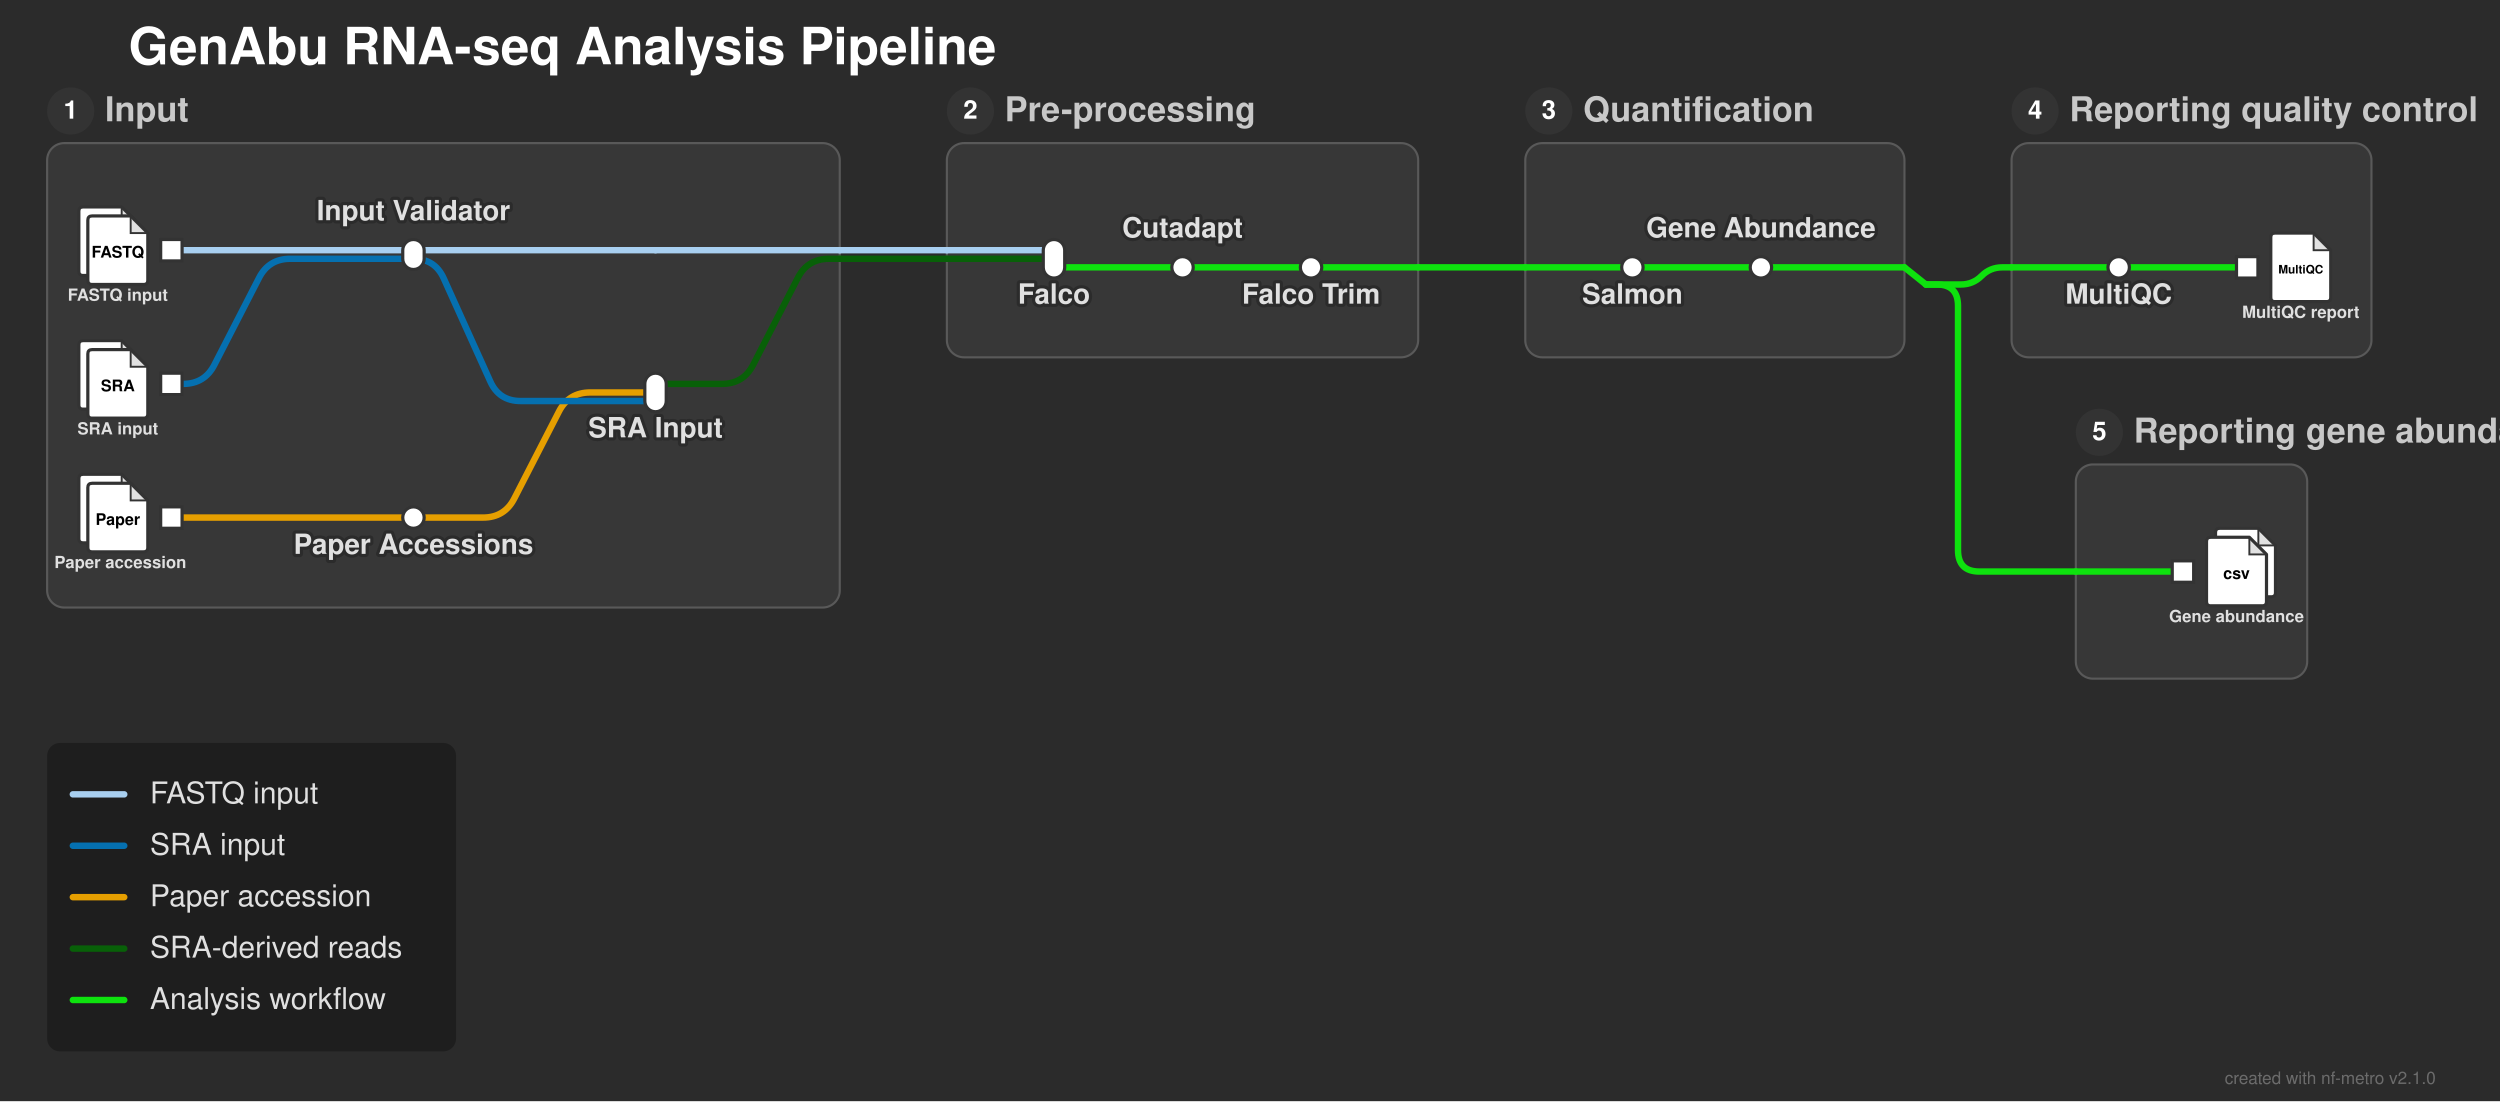
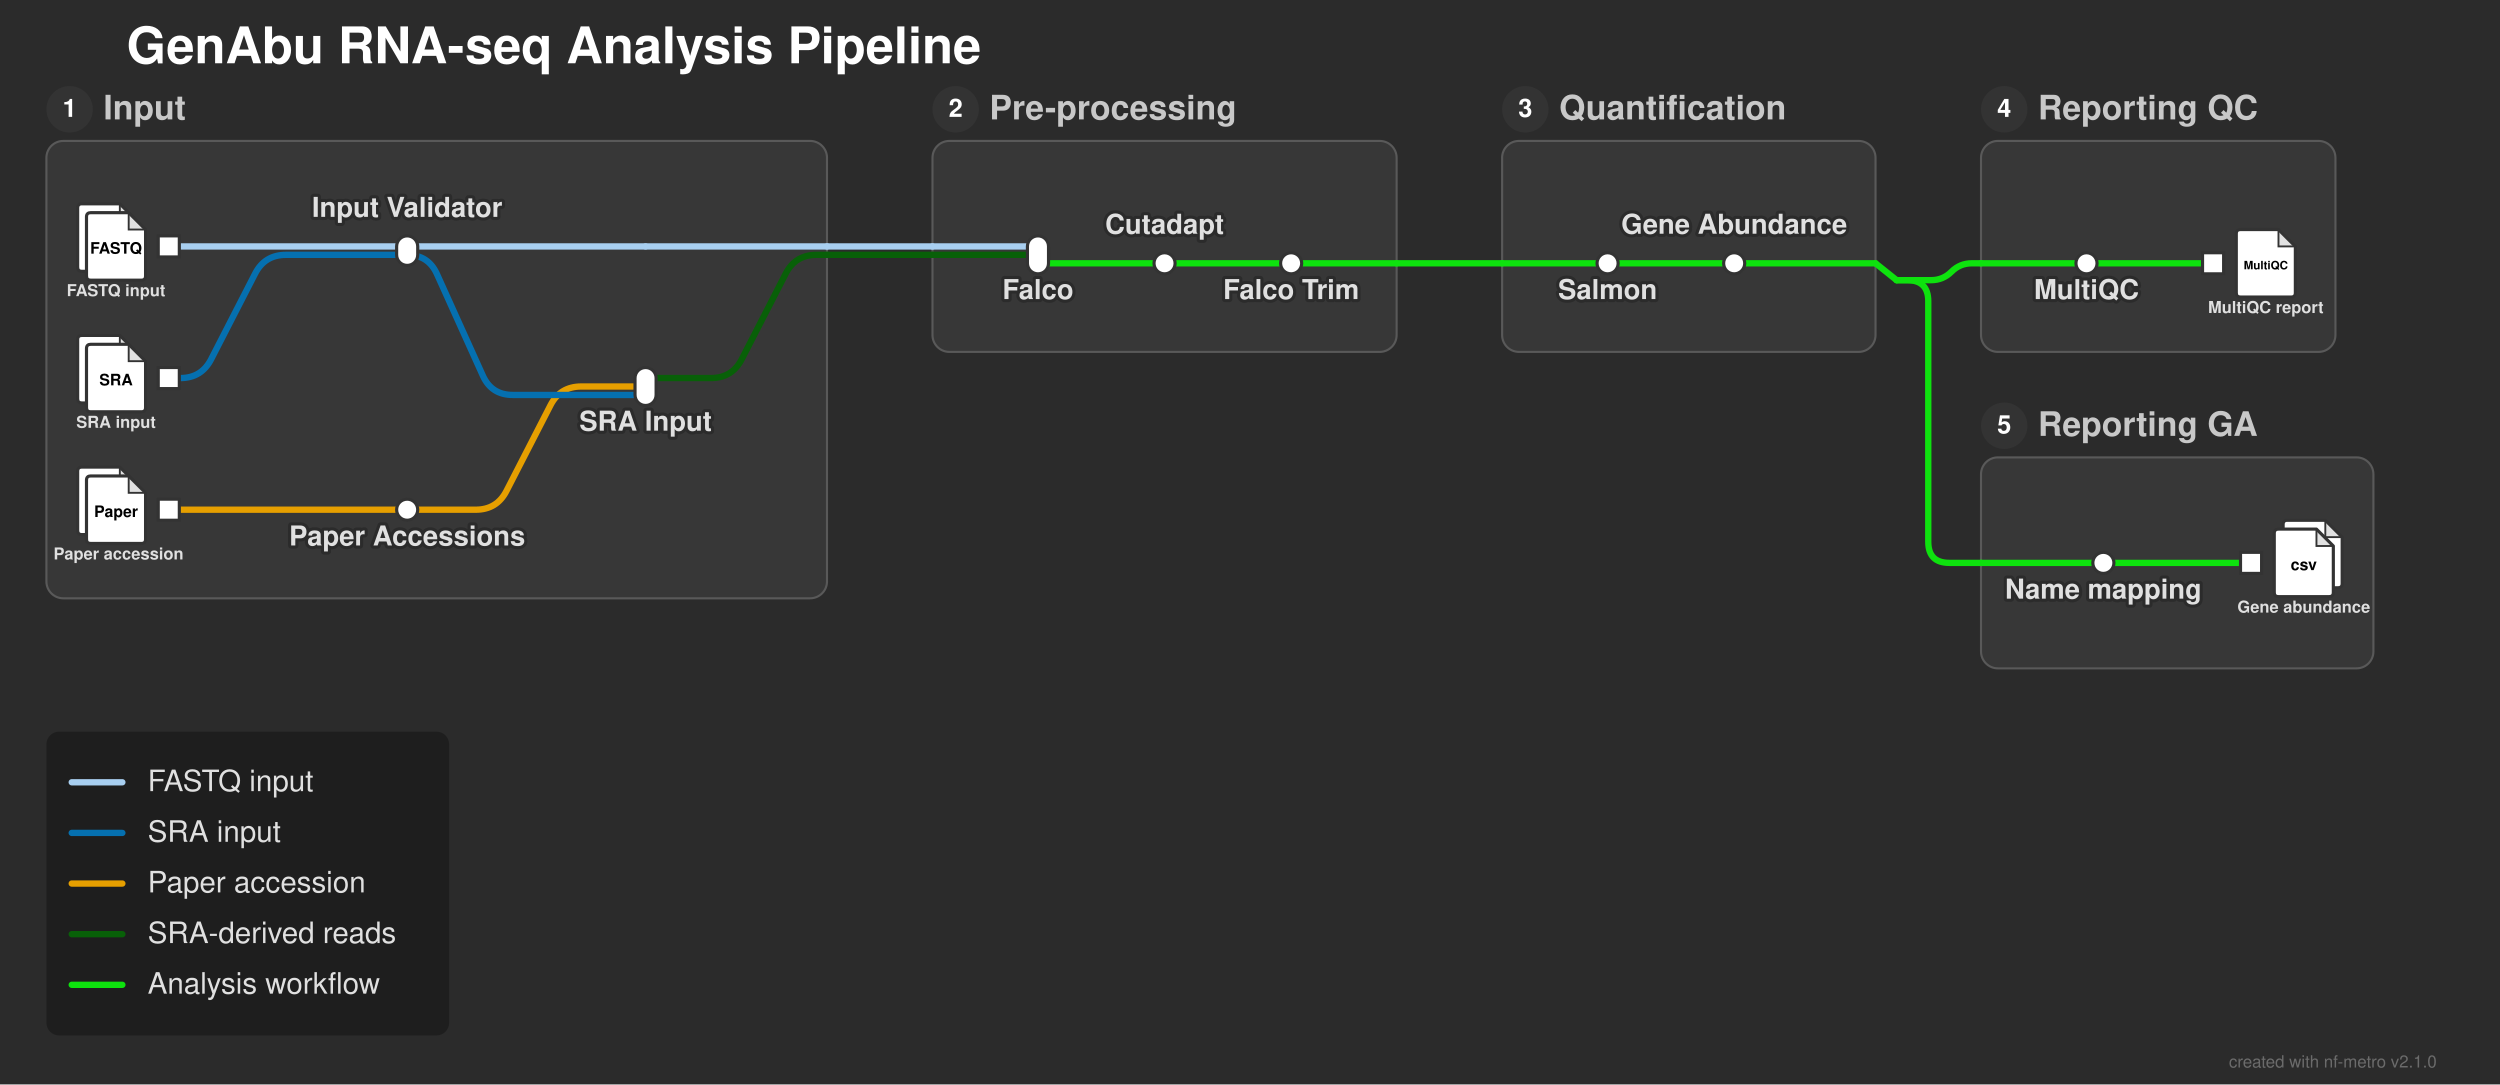
- <svg xmlns="http://www.w3.org/2000/svg" width="1167" height="514" viewBox="0 0 1167 514" style="color-scheme: light dark">
+ <svg xmlns="http://www.w3.org/2000/svg" width="1185" height="514" viewBox="0 0 1185 514" style="color-scheme: light dark">
  <defs>
</defs>
  <style>.nf-metro-bg { fill: var(--nfm-map-bg, light-dark(#f5f5f5, #2b2b2b)); }
.nf-metro-title { fill: var(--nfm-map-title-color, light-dark(#111111, #ffffff)); }
.nf-metro-station-label { fill: var(--nfm-map-label-color, light-dark(#333333, #e0e0e0)); }
.nf-metro-section-box { fill: var(--nfm-map-section-fill, light-dark(#ededed, #373737)); stroke: var(--nfm-map-section-stroke, light-dark(#e6e6e6, #595959)); }
.nf-metro-section-label { fill: var(--nfm-map-section-label-color, light-dark(#666666, #c8c8c8)); }
.nf-metro-group-label { fill: var(--nfm-map-section-label-color, light-dark(#666666, #c8c8c8)); }
.nf-metro-group-underline { stroke: var(--nfm-map-section-label-color, light-dark(#666666, #c8c8c8)); }
.nf-metro-legend-bg { fill: var(--nfm-map-legend-bg, light-dark(rgba(255, 255, 255, 0.8), rgba(0, 0, 0, 0.3))); }
.nf-metro-legend-text { fill: var(--nfm-map-legend-text-color, light-dark(#333333, #e0e0e0)); }
.nf-metro-marker-stroke { stroke: var(--nfm-map-marker-stroke, light-dark(#333333, #f0f0f0)); }
.nf-metro-label-halo { fill: var(--nfm-map-bg, light-dark(#f5f5f5, #2b2b2b)); stroke: var(--nfm-map-bg, light-dark(#f5f5f5, #2b2b2b)); }</style>
-   <rect x="0" y="0" width="1167" height="514" fill="#2b2b2b" class="nf-metro-bg" />
+   <rect x="0" y="0" width="1185" height="514" fill="#2b2b2b" class="nf-metro-bg" />
  <text x="60.0" y="30.0" font-size="24.0" fill="#ffffff" font-family="'Helvetica Neue', Helvetica, Arial, sans-serif" font-weight="bold" class="nf-metro-title">GenAbu RNA-seq Analysis Pipeline</text>
  <rect x="22.0" y="66.8" width="370.0" height="216.8" rx="8" ry="8" fill="#373737" stroke="#595959" stroke-width="1.0" class="nf-metro-section-box" data-section-id="input" data-section-lines="fastq,paper,sra,with_sra" />
  <circle cx="33.0" cy="51.8" r="11" fill="#333333" class="nf-metro-section-num-circle" data-section-id="input" />
  <text x="33.0" y="51.8" font-size="12" fill="#ffffff" font-family="'Helvetica Neue', Helvetica, Arial, sans-serif" font-weight="bold" text-anchor="middle" dy="0.3em" data-section-id="input">1</text>
  <text x="49.0" y="51.8" font-size="16.0" fill="#c8c8c8" font-family="'Helvetica Neue', Helvetica, Arial, sans-serif" font-weight="bold" dy="0.3em" class="nf-metro-section-label" data-section-id="input">Input</text>
  <rect x="442.0" y="66.8" width="220.0" height="100.0" rx="8" ry="8" fill="#373737" stroke="#595959" stroke-width="1.0" class="nf-metro-section-box" data-section-id="preprocessing" data-section-lines="fastq,main,with_sra" />
  <circle cx="453.0" cy="51.8" r="11" fill="#333333" class="nf-metro-section-num-circle" data-section-id="preprocessing" />
  <text x="453.0" y="51.8" font-size="12" fill="#ffffff" font-family="'Helvetica Neue', Helvetica, Arial, sans-serif" font-weight="bold" text-anchor="middle" dy="0.3em" data-section-id="preprocessing">2</text>
  <text x="469.0" y="51.8" font-size="16.0" fill="#c8c8c8" font-family="'Helvetica Neue', Helvetica, Arial, sans-serif" font-weight="bold" dy="0.3em" class="nf-metro-section-label" data-section-id="preprocessing">Pre-processing</text>
  <rect x="712.0" y="66.8" width="177.0" height="100.0" rx="8" ry="8" fill="#373737" stroke="#595959" stroke-width="1.0" class="nf-metro-section-box" data-section-id="quantification" data-section-lines="main" />
  <circle cx="723.0" cy="51.8" r="11" fill="#333333" class="nf-metro-section-num-circle" data-section-id="quantification" />
  <text x="723.0" y="51.8" font-size="12" fill="#ffffff" font-family="'Helvetica Neue', Helvetica, Arial, sans-serif" font-weight="bold" text-anchor="middle" dy="0.3em" data-section-id="quantification">3</text>
  <text x="739.0" y="51.8" font-size="16.0" fill="#c8c8c8" font-family="'Helvetica Neue', Helvetica, Arial, sans-serif" font-weight="bold" dy="0.3em" class="nf-metro-section-label" data-section-id="quantification">Quantification</text>
  <rect x="939.0" y="66.8" width="168.0" height="100.0" rx="8" ry="8" fill="#373737" stroke="#595959" stroke-width="1.0" class="nf-metro-section-box" data-section-id="reporting" data-section-lines="main" />
  <circle cx="950.0" cy="51.8" r="11" fill="#333333" class="nf-metro-section-num-circle" data-section-id="reporting" />
  <text x="950.0" y="51.8" font-size="12" fill="#ffffff" font-family="'Helvetica Neue', Helvetica, Arial, sans-serif" font-weight="bold" text-anchor="middle" dy="0.3em" data-section-id="reporting">4</text>
-   <text x="966.0" y="51.8" font-size="16.0" fill="#c8c8c8" font-family="'Helvetica Neue', Helvetica, Arial, sans-serif" font-weight="bold" dy="0.3em" class="nf-metro-section-label" data-section-id="reporting">Reporting quality control</text>
-   <rect x="969.0" y="216.8" width="108.0" height="100.0" rx="8" ry="8" fill="#373737" stroke="#595959" stroke-width="1.0" class="nf-metro-section-box" data-section-id="reporting_genabu" data-section-lines="main" />
-   <circle cx="980.0" cy="201.8" r="11" fill="#333333" class="nf-metro-section-num-circle" data-section-id="reporting_genabu" />
-   <text x="980.0" y="201.8" font-size="12" fill="#ffffff" font-family="'Helvetica Neue', Helvetica, Arial, sans-serif" font-weight="bold" text-anchor="middle" dy="0.3em" data-section-id="reporting_genabu">5</text>
-   <text x="996.0" y="201.8" font-size="16.0" fill="#c8c8c8" font-family="'Helvetica Neue', Helvetica, Arial, sans-serif" font-weight="bold" dy="0.3em" class="nf-metro-section-label" data-section-id="reporting_genabu">Reporting gene abundance</text>
+   <text x="966.0" y="51.8" font-size="16.0" fill="#c8c8c8" font-family="'Helvetica Neue', Helvetica, Arial, sans-serif" font-weight="bold" dy="0.3em" class="nf-metro-section-label" data-section-id="reporting">Reporting QC</text>
+   <rect x="939.0" y="216.8" width="186.0" height="100.0" rx="8" ry="8" fill="#373737" stroke="#595959" stroke-width="1.0" class="nf-metro-section-box" data-section-id="reporting_genabu" data-section-lines="main" />
+   <circle cx="950.0" cy="201.8" r="11" fill="#333333" class="nf-metro-section-num-circle" data-section-id="reporting_genabu" />
+   <text x="950.0" y="201.8" font-size="12" fill="#ffffff" font-family="'Helvetica Neue', Helvetica, Arial, sans-serif" font-weight="bold" text-anchor="middle" dy="0.3em" data-section-id="reporting_genabu">5</text>
+   <text x="966.0" y="201.8" font-size="16.0" fill="#c8c8c8" font-family="'Helvetica Neue', Helvetica, Arial, sans-serif" font-weight="bold" dy="0.3em" class="nf-metro-section-label" data-section-id="reporting_genabu">Reporting GA</text>
  <path d="M492.0,124.8 L552.0,124.8" stroke="#0ee20e" stroke-width="3.0" stroke-linecap="round" class="metro-line-main" data-line-id="main" />
  <path d="M552.0,124.8 L612.0,124.8" stroke="#0ee20e" stroke-width="3.0" stroke-linecap="round" class="metro-line-main" data-line-id="main" />
  <path d="M762.0,124.8 L822.0,124.8" stroke="#0ee20e" stroke-width="3.0" stroke-linecap="round" class="metro-line-main" data-line-id="main" />
  <path d="M989.0,124.8 L1049.0,124.8" stroke="#0ee20e" stroke-width="3.0" stroke-linecap="round" class="metro-line-main" data-line-id="main" />
+   <path d="M997.0,266.8 L1067.0,266.8" stroke="#0ee20e" stroke-width="3.0" stroke-linecap="round" class="metro-line-main" data-line-id="main" />
  <path d="M612.0,124.8 L662.0,124.8" stroke="#0ee20e" stroke-width="3.0" stroke-linecap="round" class="metro-line-main" data-line-id="main" />
  <path d="M712.0,124.8 L762.0,124.8" stroke="#0ee20e" stroke-width="3.0" stroke-linecap="round" class="metro-line-main" data-line-id="main" />
  <path d="M822.0,124.8 L889.0,124.8" stroke="#0ee20e" stroke-width="3.0" stroke-linecap="round" class="metro-line-main" data-line-id="main" />
  <path d="M939.0,124.8 L989.0,124.8" stroke="#0ee20e" stroke-width="3.0" stroke-linecap="round" class="metro-line-main" data-line-id="main" />
-   <path d="M969.0,266.8 L1019.0,266.8" stroke="#0ee20e" stroke-width="3.0" stroke-linecap="round" class="metro-line-main" data-line-id="main" />
+   <path d="M939.0,266.8 L997.0,266.8" stroke="#0ee20e" stroke-width="3.0" stroke-linecap="round" class="metro-line-main" data-line-id="main" />
  <path d="M662.0,124.8 L712.0,124.8" stroke="#0ee20e" stroke-width="3.0" stroke-linecap="round" class="metro-line-main" data-line-id="main" />
  <path d="M889.0,124.8 L899.0,132.8" stroke="#0ee20e" stroke-width="3.0" stroke-linecap="round" class="metro-line-main" data-line-id="main" />
  <path d="M899.0,132.8 L915.343,132.8 Q921.0,132.8,925.0,128.8 L925.0,128.8 Q929.0,124.8,934.657,124.8 L939.0,124.8" stroke="#0ee20e" stroke-width="3.0" fill="none" stroke-linecap="round" stroke-linejoin="round" class="metro-line-main" data-line-id="main" />
-   <path d="M899.0,132.8 L904.0,132.8 Q914.0,132.8,914.0,142.8 L914.0,256.8 Q914.0,266.8,924.0,266.8 L969.0,266.8" stroke="#0ee20e" stroke-width="3.0" fill="none" stroke-linecap="round" stroke-linejoin="round" class="metro-line-main" data-line-id="main" />
+   <path d="M899.0,132.8 L904.0,132.8 Q914.0,132.8,914.0,142.8 L914.0,256.8 Q914.0,266.8,924.0,266.8 L939.0,266.8" stroke="#0ee20e" stroke-width="3.0" fill="none" stroke-linecap="round" stroke-linejoin="round" class="metro-line-main" data-line-id="main" />
  <path d="M306.0,179.2 L337.0,179.2 Q347.0,179.2,351.569,170.305 L372.431,129.695 Q377.0,120.8,387.0,120.8 L392.0,120.8" stroke="#086008" stroke-width="3.0" fill="none" stroke-linecap="round" stroke-linejoin="round" class="metro-line-with_sra" data-line-id="with_sra" />
  <path d="M442.0,120.8 L492.0,120.8" stroke="#086008" stroke-width="3.0" stroke-linecap="round" class="metro-line-with_sra" data-line-id="with_sra" />
  <path d="M392.0,120.8 L442.0,120.8" stroke="#086008" stroke-width="3.0" stroke-linecap="round" class="metro-line-with_sra" data-line-id="with_sra" />
  <path d="M80.0,241.6 L193.0,241.6" stroke="#e69f00" stroke-width="3.0" stroke-linecap="round" class="metro-line-paper" data-line-id="paper" />
  <path d="M193.0,241.6 L225.5,241.6 Q235.5,241.6,240.069,232.705 L260.931,192.095 Q265.5,183.2,275.5,183.2 L306.0,183.2" stroke="#e69f00" stroke-width="3.0" fill="none" stroke-linecap="round" stroke-linejoin="round" class="metro-line-paper" data-line-id="paper" />
  <path d="M80.0,179.2 L85.5,179.2 Q95.5,179.2,100.069,170.305 L120.931,129.695 Q125.5,120.8,135.5,120.8 L193.0,120.8" stroke="#0570b0" stroke-width="3.0" fill="none" stroke-linecap="round" stroke-linejoin="round" class="metro-line-sra" data-line-id="sra" />
  <path d="M193.0,120.8 L193.0,120.8 Q203.0,120.8,207.117,129.913 L228.883,178.087 Q233.0,187.2,243.0,187.2 L306.0,187.2" stroke="#0570b0" stroke-width="3.0" fill="none" stroke-linecap="round" stroke-linejoin="round" class="metro-line-sra" data-line-id="sra" />
  <path d="M80.0,116.8 L193.0,116.8" stroke="#a8cff0" stroke-width="3.0" stroke-linecap="round" class="metro-line-fastq" data-line-id="fastq" />
  <path d="M442.0,116.8 L492.0,116.8" stroke="#a8cff0" stroke-width="3.0" stroke-linecap="round" class="metro-line-fastq" data-line-id="fastq" />
  <path d="M392.0,116.8 L442.0,116.8" stroke="#a8cff0" stroke-width="3.0" stroke-linecap="round" class="metro-line-fastq" data-line-id="fastq" />
  <path d="M193.0,116.8 L306.0,116.8" stroke="#a8cff0" stroke-width="3.0" stroke-linecap="round" class="metro-line-fastq" data-line-id="fastq" />
  <path d="M306.0,116.8 L392.0,116.8" stroke="#a8cff0" stroke-width="3.0" stroke-linecap="round" class="metro-line-fastq" data-line-id="fastq" />
  <g class="nf-metro-station-group" data-node-id="fastq_input" data-node-cx="80.0" data-node-cy="116.8" data-node-r="5.0" data-node-groups="fastq" data-node-region="input" data-node-w="10.0" data-node-h="10.0" data-node-rx="5.0">
    <rect x="75.0" y="111.8" width="10.0" height="10.0" fill="#ffffff" stroke="#333333" stroke-width="1.5" class="nf-metro-station" data-station-id="fastq_input" data-station-lines="fastq" data-station-label="fastq_input" data-section-id="input" data-section-name="Input" />
    <g data-station-id="fastq_input">
      <path d="M38.8,96.6 L56.8,96.6 L64.8,104.6 L64.8,126.6 Q64.8,128.6,62.8,128.6 L38.8,128.6 Q36.8,128.6,36.8,126.6 L36.8,98.6 Q36.8,96.6,38.8,96.6 Z" fill="#ffffff" stroke="#333333" stroke-width="1.5" stroke-linejoin="round" />
      <path d="M56.8,96.6 L56.8,104.6 L64.8,104.6 Z" fill="#333333" opacity="0.15" stroke="none" />
      <path d="M56.8,96.6 L56.8,104.6 L64.8,104.6" fill="none" stroke="#333333" stroke-width="0.9" />
      <path d="M43.0,100.8 L61.0,100.8 L69.0,108.8 L69.0,130.8 Q69.0,132.8,67.0,132.8 L43.0,132.8 Q41.0,132.8,41.0,130.8 L41.0,102.8 Q41.0,100.8,43.0,100.8 Z" fill="#ffffff" stroke="#333333" stroke-width="1.5" stroke-linejoin="round" />
      <path d="M61.0,100.8 L61.0,108.8 L69.0,108.8 Z" fill="#333333" opacity="0.15" stroke="none" />
      <path d="M61.0,100.8 L61.0,108.8 L69.0,108.8" fill="none" stroke="#333333" stroke-width="0.9" />
      <text x="55.0" y="118.0" font-size="7.5" fill="#000000" font-family="'Helvetica Neue', Helvetica, Arial, sans-serif" font-weight="bold" text-anchor="middle" dy="0.3em">FASTQ</text>
      <text x="55.0" y="136.8" font-size="7.8" fill="#e0e0e0" font-family="'Helvetica Neue', Helvetica, Arial, sans-serif" font-weight="bold" text-anchor="middle" dominant-baseline="hanging" class="nf-metro-station-label">FASTQ input</text>
    </g>
  </g>
  <g class="nf-metro-station-group" data-node-id="sra_input" data-node-cx="80.0" data-node-cy="179.2" data-node-r="5.0" data-node-groups="sra" data-node-region="input" data-node-w="10.0" data-node-h="10.0" data-node-rx="5.0">
    <rect x="75.0" y="174.2" width="10.0" height="10.0" fill="#ffffff" stroke="#333333" stroke-width="1.5" class="nf-metro-station" data-station-id="sra_input" data-station-lines="sra" data-station-label="sra_input" data-section-id="input" data-section-name="Input" />
    <g data-station-id="sra_input">
      <path d="M38.8,159.0 L56.8,159.0 L64.8,167.0 L64.8,189.0 Q64.8,191.0,62.8,191.0 L38.8,191.0 Q36.8,191.0,36.8,189.0 L36.8,161.0 Q36.8,159.0,38.8,159.0 Z" fill="#ffffff" stroke="#333333" stroke-width="1.5" stroke-linejoin="round" />
      <path d="M56.8,159.0 L56.8,167.0 L64.8,167.0 Z" fill="#333333" opacity="0.15" stroke="none" />
      <path d="M56.8,159.0 L56.8,167.0 L64.8,167.0" fill="none" stroke="#333333" stroke-width="0.9" />
      <path d="M43.0,163.2 L61.0,163.2 L69.0,171.2 L69.0,193.2 Q69.0,195.2,67.0,195.2 L43.0,195.2 Q41.0,195.2,41.0,193.2 L41.0,165.2 Q41.0,163.2,43.0,163.2 Z" fill="#ffffff" stroke="#333333" stroke-width="1.5" stroke-linejoin="round" />
      <path d="M61.0,163.2 L61.0,171.2 L69.0,171.2 Z" fill="#333333" opacity="0.15" stroke="none" />
      <path d="M61.0,163.2 L61.0,171.2 L69.0,171.2" fill="none" stroke="#333333" stroke-width="0.9" />
      <text x="55.0" y="180.4" font-size="7.5" fill="#000000" font-family="'Helvetica Neue', Helvetica, Arial, sans-serif" font-weight="bold" text-anchor="middle" dy="0.3em">SRA</text>
      <text x="55.0" y="199.2" font-size="7.8" fill="#e0e0e0" font-family="'Helvetica Neue', Helvetica, Arial, sans-serif" font-weight="bold" text-anchor="middle" dominant-baseline="hanging" class="nf-metro-station-label">SRA input</text>
    </g>
  </g>
  <g class="nf-metro-station-group" data-node-id="paper_input" data-node-cx="80.0" data-node-cy="241.6" data-node-r="5.0" data-node-groups="paper" data-node-region="input" data-node-w="10.0" data-node-h="10.0" data-node-rx="5.0">
    <rect x="75.0" y="236.6" width="10.0" height="10.0" fill="#ffffff" stroke="#333333" stroke-width="1.5" class="nf-metro-station" data-station-id="paper_input" data-station-lines="paper" data-station-label="paper_input" data-section-id="input" data-section-name="Input" />
    <g data-station-id="paper_input">
      <path d="M38.8,221.4 L56.8,221.4 L64.8,229.4 L64.8,251.4 Q64.8,253.4,62.8,253.4 L38.8,253.4 Q36.8,253.4,36.8,251.4 L36.8,223.4 Q36.8,221.4,38.8,221.4 Z" fill="#ffffff" stroke="#333333" stroke-width="1.5" stroke-linejoin="round" />
      <path d="M56.8,221.4 L56.8,229.4 L64.8,229.4 Z" fill="#333333" opacity="0.15" stroke="none" />
      <path d="M56.8,221.4 L56.8,229.4 L64.8,229.4" fill="none" stroke="#333333" stroke-width="0.9" />
      <path d="M43.0,225.6 L61.0,225.6 L69.0,233.6 L69.0,255.6 Q69.0,257.6,67.0,257.6 L43.0,257.6 Q41.0,257.6,41.0,255.6 L41.0,227.6 Q41.0,225.6,43.0,225.6 Z" fill="#ffffff" stroke="#333333" stroke-width="1.5" stroke-linejoin="round" />
      <path d="M61.0,225.6 L61.0,233.6 L69.0,233.6 Z" fill="#333333" opacity="0.15" stroke="none" />
      <path d="M61.0,225.6 L61.0,233.6 L69.0,233.6" fill="none" stroke="#333333" stroke-width="0.9" />
      <text x="55.0" y="242.8" font-size="7.5" fill="#000000" font-family="'Helvetica Neue', Helvetica, Arial, sans-serif" font-weight="bold" text-anchor="middle" dy="0.3em">Paper</text>
      <text x="56.175" y="261.6" font-size="7.8" fill="#e0e0e0" font-family="'Helvetica Neue', Helvetica, Arial, sans-serif" font-weight="bold" text-anchor="middle" dominant-baseline="hanging" class="nf-metro-station-label">Paper accession</text>
    </g>
  </g>
  <g class="nf-metro-station-group" data-node-id="validator" data-node-cx="193.0" data-node-cy="118.8" data-node-r="5.0" data-node-groups="fastq,sra" data-node-region="input" data-node-w="10.0" data-node-h="14.0" data-node-rx="5.0">
    <rect x="188.0" y="111.8" width="10.0" height="14.0" rx="5.0" ry="5.0" fill="#ffffff" stroke="#333333" stroke-width="1.5" class="nf-metro-station" data-station-id="validator" data-station-lines="fastq,sra" data-station-label="Input Validator" data-section-id="input" data-section-name="Input" />
  </g>
  <g class="nf-metro-station-group" data-node-id="paper_accessions" data-node-cx="193.0" data-node-cy="241.6" data-node-r="5.0" data-node-groups="paper" data-node-region="input" data-node-w="10.0" data-node-h="10.0" data-node-rx="5.0">
    <rect x="188.0" y="236.6" width="10.0" height="10.0" rx="5.0" ry="5.0" fill="#ffffff" stroke="#333333" stroke-width="1.5" class="nf-metro-station" data-station-id="paper_accessions" data-station-lines="paper" data-station-label="Paper Accessions" data-section-id="input" data-section-name="Input" />
  </g>
  <g class="nf-metro-station-group" data-node-id="sra" data-node-cx="306.0" data-node-cy="183.2" data-node-r="5.0" data-node-groups="paper,sra,with_sra" data-node-region="input" data-node-w="10.0" data-node-h="18.0" data-node-rx="5.0">
    <rect x="301.0" y="174.2" width="10.0" height="18.0" rx="5.0" ry="5.0" fill="#ffffff" stroke="#333333" stroke-width="1.5" class="nf-metro-station" data-station-id="sra" data-station-lines="paper,sra,with_sra" data-station-label="SRA Input" data-section-id="input" data-section-name="Input" />
  </g>
  <g class="nf-metro-station-group" data-node-id="falco" data-node-cx="492.0" data-node-cy="120.8" data-node-r="5.0" data-node-groups="fastq,main,with_sra" data-node-region="preprocessing" data-node-w="10.0" data-node-h="18.0" data-node-rx="5.0">
    <rect x="487.0" y="111.8" width="10.0" height="18.0" rx="5.0" ry="5.0" fill="#ffffff" stroke="#333333" stroke-width="1.5" class="nf-metro-station" data-station-id="falco" data-station-lines="fastq,main,with_sra" data-station-label="Falco" data-section-id="preprocessing" data-section-name="Pre-processing" />
  </g>
  <g class="nf-metro-station-group" data-node-id="cutadapt" data-node-cx="552.0" data-node-cy="124.8" data-node-r="5.0" data-node-groups="main" data-node-region="preprocessing" data-node-w="10.0" data-node-h="10.0" data-node-rx="5.0">
    <rect x="547.0" y="119.8" width="10.0" height="10.0" rx="5.0" ry="5.0" fill="#ffffff" stroke="#333333" stroke-width="1.5" class="nf-metro-station" data-station-id="cutadapt" data-station-lines="main" data-station-label="Cutadapt" data-section-id="preprocessing" data-section-name="Pre-processing" />
  </g>
  <g class="nf-metro-station-group" data-node-id="falco_trim" data-node-cx="612.0" data-node-cy="124.8" data-node-r="5.0" data-node-groups="main" data-node-region="preprocessing" data-node-w="10.0" data-node-h="10.0" data-node-rx="5.0">
    <rect x="607.0" y="119.8" width="10.0" height="10.0" rx="5.0" ry="5.0" fill="#ffffff" stroke="#333333" stroke-width="1.5" class="nf-metro-station" data-station-id="falco_trim" data-station-lines="main" data-station-label="Falco Trim" data-section-id="preprocessing" data-section-name="Pre-processing" />
  </g>
  <g class="nf-metro-station-group" data-node-id="salmon" data-node-cx="762.0" data-node-cy="124.8" data-node-r="5.0" data-node-groups="main" data-node-region="quantification" data-node-w="10.0" data-node-h="10.0" data-node-rx="5.0">
    <rect x="757.0" y="119.8" width="10.0" height="10.0" rx="5.0" ry="5.0" fill="#ffffff" stroke="#333333" stroke-width="1.5" class="nf-metro-station" data-station-id="salmon" data-station-lines="main" data-station-label="Salmon" data-section-id="quantification" data-section-name="Quantification" />
  </g>
  <g class="nf-metro-station-group" data-node-id="gene_abundance" data-node-cx="822.0" data-node-cy="124.8" data-node-r="5.0" data-node-groups="main" data-node-region="quantification" data-node-w="10.0" data-node-h="10.0" data-node-rx="5.0">
    <rect x="817.0" y="119.8" width="10.0" height="10.0" rx="5.0" ry="5.0" fill="#ffffff" stroke="#333333" stroke-width="1.5" class="nf-metro-station" data-station-id="gene_abundance" data-station-lines="main" data-station-label="Gene Abundance" data-section-id="quantification" data-section-name="Quantification" />
  </g>
  <g class="nf-metro-station-group" data-node-id="multiqc" data-node-cx="989.0" data-node-cy="124.8" data-node-r="5.0" data-node-groups="main" data-node-region="reporting" data-node-w="10.0" data-node-h="10.0" data-node-rx="5.0">
-     <rect x="984.0" y="119.8" width="10.0" height="10.0" rx="5.0" ry="5.0" fill="#ffffff" stroke="#333333" stroke-width="1.5" class="nf-metro-station" data-station-id="multiqc" data-station-lines="main" data-station-label="MultiQC" data-section-id="reporting" data-section-name="Reporting quality control" />
+     <rect x="984.0" y="119.8" width="10.0" height="10.0" rx="5.0" ry="5.0" fill="#ffffff" stroke="#333333" stroke-width="1.5" class="nf-metro-station" data-station-id="multiqc" data-station-lines="main" data-station-label="MultiQC" data-section-id="reporting" data-section-name="Reporting QC" />
  </g>
  <g class="nf-metro-station-group" data-node-id="multiqc_report" data-node-cx="1049.0" data-node-cy="124.8" data-node-r="5.0" data-node-groups="main" data-node-region="reporting" data-node-w="10.0" data-node-h="10.0" data-node-rx="5.0">
-     <rect x="1044.0" y="119.8" width="10.0" height="10.0" fill="#ffffff" stroke="#333333" stroke-width="1.5" class="nf-metro-station" data-station-id="multiqc_report" data-station-lines="main" data-station-label="multiqc_report" data-section-id="reporting" data-section-name="Reporting quality control" />
+     <rect x="1044.0" y="119.8" width="10.0" height="10.0" fill="#ffffff" stroke="#333333" stroke-width="1.5" class="nf-metro-station" data-station-id="multiqc_report" data-station-lines="main" data-station-label="multiqc_report" data-section-id="reporting" data-section-name="Reporting QC" />
    <g data-station-id="multiqc_report">
      <path d="M1062.0,108.8 L1080.0,108.8 L1088.0,116.8 L1088.0,138.8 Q1088.0,140.8,1086.0,140.8 L1062.0,140.8 Q1060.0,140.8,1060.0,138.8 L1060.0,110.8 Q1060.0,108.8,1062.0,108.8 Z" fill="#ffffff" stroke="#333333" stroke-width="1.5" stroke-linejoin="round" />
      <path d="M1080.0,108.8 L1080.0,116.8 L1088.0,116.8 Z" fill="#333333" opacity="0.15" stroke="none" />
      <path d="M1080.0,108.8 L1080.0,116.8 L1088.0,116.8" fill="none" stroke="#333333" stroke-width="0.9" />
      <text x="1074.0" y="126.0" font-size="5.476" fill="#000000" font-family="'Helvetica Neue', Helvetica, Arial, sans-serif" font-weight="bold" text-anchor="middle" dy="0.3em">MultiQC</text>
      <text x="1074.0" y="144.8" font-size="7.8" fill="#e0e0e0" font-family="'Helvetica Neue', Helvetica, Arial, sans-serif" font-weight="bold" text-anchor="middle" dominant-baseline="hanging" class="nf-metro-station-label">MultiQC report</text>
    </g>
  </g>
-   <g class="nf-metro-station-group" data-node-id="genabu_table" data-node-cx="1019.0" data-node-cy="266.8" data-node-r="5.0" data-node-groups="main" data-node-region="reporting_genabu" data-node-w="10.0" data-node-h="10.0" data-node-rx="5.0">
-     <rect x="1014.0" y="261.8" width="10.0" height="10.0" fill="#ffffff" stroke="#333333" stroke-width="1.5" class="nf-metro-station" data-station-id="genabu_table" data-station-lines="main" data-station-label="genabu_table" data-section-id="reporting_genabu" data-section-name="Reporting gene abundance" />
+   <g class="nf-metro-station-group" data-node-id="gene_name" data-node-cx="997.0" data-node-cy="266.8" data-node-r="5.0" data-node-groups="main" data-node-region="reporting_genabu" data-node-w="10.0" data-node-h="10.0" data-node-rx="5.0">
+     <rect x="992.0" y="261.8" width="10.0" height="10.0" rx="5.0" ry="5.0" fill="#ffffff" stroke="#333333" stroke-width="1.5" class="nf-metro-station" data-station-id="gene_name" data-station-lines="main" data-station-label="Name mapping" data-section-id="reporting_genabu" data-section-name="Reporting GA" />
+   </g>
+   <g class="nf-metro-station-group" data-node-id="genabu_table" data-node-cx="1067.0" data-node-cy="266.8" data-node-r="5.0" data-node-groups="main" data-node-region="reporting_genabu" data-node-w="10.0" data-node-h="10.0" data-node-rx="5.0">
+     <rect x="1062.0" y="261.8" width="10.0" height="10.0" fill="#ffffff" stroke="#333333" stroke-width="1.5" class="nf-metro-station" data-station-id="genabu_table" data-station-lines="main" data-station-label="genabu_table" data-section-id="reporting_genabu" data-section-name="Reporting GA" />
    <g data-station-id="genabu_table">
-       <path d="M1036.2,246.6 L1054.2,246.6 L1062.2,254.6 L1062.2,276.6 Q1062.2,278.6,1060.2,278.6 L1036.2,278.6 Q1034.2,278.6,1034.2,276.6 L1034.2,248.6 Q1034.2,246.6,1036.2,246.6 Z" fill="#ffffff" stroke="#333333" stroke-width="1.5" stroke-linejoin="round" />
-       <path d="M1054.2,246.6 L1054.2,254.6 L1062.2,254.6 Z" fill="#333333" opacity="0.15" stroke="none" />
-       <path d="M1054.2,246.6 L1054.2,254.6 L1062.2,254.6" fill="none" stroke="#333333" stroke-width="0.9" />
-       <path d="M1032.0,250.8 L1050.0,250.8 L1058.0,258.8 L1058.0,280.8 Q1058.0,282.8,1056.0,282.8 L1032.0,282.8 Q1030.0,282.8,1030.0,280.8 L1030.0,252.8 Q1030.0,250.8,1032.0,250.8 Z" fill="#ffffff" stroke="#333333" stroke-width="1.5" stroke-linejoin="round" />
-       <path d="M1050.0,250.8 L1050.0,258.8 L1058.0,258.8 Z" fill="#333333" opacity="0.15" stroke="none" />
-       <path d="M1050.0,250.8 L1050.0,258.8 L1058.0,258.8" fill="none" stroke="#333333" stroke-width="0.9" />
-       <text x="1044.0" y="268.0" font-size="7.5" fill="#000000" font-family="'Helvetica Neue', Helvetica, Arial, sans-serif" font-weight="bold" text-anchor="middle" dy="0.3em">csv</text>
-       <text x="1044.0" y="286.8" font-size="7.8" fill="#e0e0e0" font-family="'Helvetica Neue', Helvetica, Arial, sans-serif" font-weight="bold" text-anchor="middle" dominant-baseline="hanging" class="nf-metro-station-label">Gene abundance</text>
+       <path d="M1084.2,246.6 L1102.2,246.6 L1110.2,254.6 L1110.2,276.6 Q1110.2,278.6,1108.2,278.6 L1084.2,278.6 Q1082.2,278.6,1082.2,276.6 L1082.2,248.6 Q1082.2,246.6,1084.2,246.6 Z" fill="#ffffff" stroke="#333333" stroke-width="1.5" stroke-linejoin="round" />
+       <path d="M1102.2,246.6 L1102.2,254.6 L1110.2,254.6 Z" fill="#333333" opacity="0.15" stroke="none" />
+       <path d="M1102.2,246.6 L1102.2,254.6 L1110.2,254.6" fill="none" stroke="#333333" stroke-width="0.9" />
+       <path d="M1080.0,250.8 L1098.0,250.8 L1106.0,258.8 L1106.0,280.8 Q1106.0,282.8,1104.0,282.8 L1080.0,282.8 Q1078.0,282.8,1078.0,280.8 L1078.0,252.8 Q1078.0,250.8,1080.0,250.8 Z" fill="#ffffff" stroke="#333333" stroke-width="1.5" stroke-linejoin="round" />
+       <path d="M1098.0,250.8 L1098.0,258.8 L1106.0,258.8 Z" fill="#333333" opacity="0.15" stroke="none" />
+       <path d="M1098.0,250.8 L1098.0,258.8 L1106.0,258.8" fill="none" stroke="#333333" stroke-width="0.9" />
+       <text x="1092.0" y="268" font-size="7.5" fill="#000000" font-family="'Helvetica Neue', Helvetica, Arial, sans-serif" font-weight="bold" text-anchor="middle" dy="0.3em">csv</text>
+       <text x="1092.0" y="286.8" font-size="7.8" fill="#e0e0e0" font-family="'Helvetica Neue', Helvetica, Arial, sans-serif" font-weight="bold" text-anchor="middle" dominant-baseline="hanging" class="nf-metro-station-label">Gene abundance</text>
    </g>
  </g>
  <text x="492.0" y="135.8" font-size="13.0" fill="#2b2b2b" stroke="#2b2b2b" stroke-width="3.0" stroke-linejoin="round" font-family="'Helvetica Neue', Helvetica, Arial, sans-serif" font-weight="bold" aria-hidden="true" class="nf-metro-label-halo" text-anchor="middle" dominant-baseline="hanging">Falco</text>
  <text x="492.0" y="135.8" font-size="13.0" fill="#e0e0e0" font-family="'Helvetica Neue', Helvetica, Arial, sans-serif" font-weight="bold" text-anchor="middle" dominant-baseline="hanging" data-station-id="falco" class="nf-metro-station-label">Falco</text>
  <text x="762.0" y="135.8" font-size="13.0" fill="#2b2b2b" stroke="#2b2b2b" stroke-width="3.0" stroke-linejoin="round" font-family="'Helvetica Neue', Helvetica, Arial, sans-serif" font-weight="bold" aria-hidden="true" class="nf-metro-label-halo" text-anchor="middle" dominant-baseline="hanging">Salmon</text>
  <text x="762.0" y="135.8" font-size="13.0" fill="#e0e0e0" font-family="'Helvetica Neue', Helvetica, Arial, sans-serif" font-weight="bold" text-anchor="middle" dominant-baseline="hanging" data-station-id="salmon" class="nf-metro-station-label">Salmon</text>
  <text x="989.0" y="135.8" font-size="13.0" fill="#2b2b2b" stroke="#2b2b2b" stroke-width="3.0" stroke-linejoin="round" font-family="'Helvetica Neue', Helvetica, Arial, sans-serif" font-weight="bold" aria-hidden="true" class="nf-metro-label-halo" text-anchor="middle" dominant-baseline="hanging">MultiQC</text>
  <text x="989.0" y="135.8" font-size="13.0" fill="#e0e0e0" font-family="'Helvetica Neue', Helvetica, Arial, sans-serif" font-weight="bold" text-anchor="middle" dominant-baseline="hanging" data-station-id="multiqc" class="nf-metro-station-label">MultiQC</text>
+   <text x="997.0" y="277.8" font-size="13.0" fill="#2b2b2b" stroke="#2b2b2b" stroke-width="3.0" stroke-linejoin="round" font-family="'Helvetica Neue', Helvetica, Arial, sans-serif" font-weight="bold" aria-hidden="true" class="nf-metro-label-halo" text-anchor="middle" dominant-baseline="hanging">Name mapping</text>
+   <text x="997.0" y="277.8" font-size="13.0" fill="#e0e0e0" font-family="'Helvetica Neue', Helvetica, Arial, sans-serif" font-weight="bold" text-anchor="middle" dominant-baseline="hanging" data-station-id="gene_name" class="nf-metro-station-label">Name mapping</text>
  <text x="193.0" y="102.8" font-size="13.0" fill="#2b2b2b" stroke="#2b2b2b" stroke-width="3.0" stroke-linejoin="round" font-family="'Helvetica Neue', Helvetica, Arial, sans-serif" font-weight="bold" aria-hidden="true" class="nf-metro-label-halo" text-anchor="middle" dominant-baseline="auto">Input Validator</text>
  <text x="193.0" y="102.8" font-size="13.0" fill="#e0e0e0" font-family="'Helvetica Neue', Helvetica, Arial, sans-serif" font-weight="bold" text-anchor="middle" dominant-baseline="auto" data-station-id="validator" class="nf-metro-station-label">Input Validator</text>
  <text x="193.0" y="252.6" font-size="13.0" fill="#2b2b2b" stroke="#2b2b2b" stroke-width="3.0" stroke-linejoin="round" font-family="'Helvetica Neue', Helvetica, Arial, sans-serif" font-weight="bold" aria-hidden="true" class="nf-metro-label-halo" text-anchor="middle" dominant-baseline="hanging">Paper Accessions</text>
  <text x="193.0" y="252.6" font-size="13.0" fill="#e0e0e0" font-family="'Helvetica Neue', Helvetica, Arial, sans-serif" font-weight="bold" text-anchor="middle" dominant-baseline="hanging" data-station-id="paper_accessions" class="nf-metro-station-label">Paper Accessions</text>
  <text x="552.0" y="110.8" font-size="13.0" fill="#2b2b2b" stroke="#2b2b2b" stroke-width="3.0" stroke-linejoin="round" font-family="'Helvetica Neue', Helvetica, Arial, sans-serif" font-weight="bold" aria-hidden="true" class="nf-metro-label-halo" text-anchor="middle" dominant-baseline="auto">Cutadapt</text>
  <text x="552.0" y="110.8" font-size="13.0" fill="#e0e0e0" font-family="'Helvetica Neue', Helvetica, Arial, sans-serif" font-weight="bold" text-anchor="middle" dominant-baseline="auto" data-station-id="cutadapt" class="nf-metro-station-label">Cutadapt</text>
  <text x="822.0" y="110.8" font-size="13.0" fill="#2b2b2b" stroke="#2b2b2b" stroke-width="3.0" stroke-linejoin="round" font-family="'Helvetica Neue', Helvetica, Arial, sans-serif" font-weight="bold" aria-hidden="true" class="nf-metro-label-halo" text-anchor="middle" dominant-baseline="auto">Gene Abundance</text>
  <text x="822.0" y="110.8" font-size="13.0" fill="#e0e0e0" font-family="'Helvetica Neue', Helvetica, Arial, sans-serif" font-weight="bold" text-anchor="middle" dominant-baseline="auto" data-station-id="gene_abundance" class="nf-metro-station-label">Gene Abundance</text>
  <text x="306.0" y="198.2" font-size="13.0" fill="#2b2b2b" stroke="#2b2b2b" stroke-width="3.0" stroke-linejoin="round" font-family="'Helvetica Neue', Helvetica, Arial, sans-serif" font-weight="bold" aria-hidden="true" class="nf-metro-label-halo" text-anchor="middle" dominant-baseline="hanging">SRA Input</text>
  <text x="306.0" y="198.2" font-size="13.0" fill="#e0e0e0" font-family="'Helvetica Neue', Helvetica, Arial, sans-serif" font-weight="bold" text-anchor="middle" dominant-baseline="hanging" data-station-id="sra" class="nf-metro-station-label">SRA Input</text>
  <text x="612.0" y="135.8" font-size="13.0" fill="#2b2b2b" stroke="#2b2b2b" stroke-width="3.0" stroke-linejoin="round" font-family="'Helvetica Neue', Helvetica, Arial, sans-serif" font-weight="bold" aria-hidden="true" class="nf-metro-label-halo" text-anchor="middle" dominant-baseline="hanging">Falco Trim</text>
  <text x="612.0" y="135.8" font-size="13.0" fill="#e0e0e0" font-family="'Helvetica Neue', Helvetica, Arial, sans-serif" font-weight="bold" text-anchor="middle" dominant-baseline="hanging" data-station-id="falco_trim" class="nf-metro-station-label">Falco Trim</text>
  <rect x="22.0" y="346.8" width="190.9" height="144.0" rx="6" ry="6" fill="rgba(0, 0, 0, 0.3)" class="nf-metro-legend-bg" />
  <path d="M34.0,370.8 L58.0,370.8" stroke="#a8cff0" stroke-width="3.0" stroke-linecap="round" />
  <text x="70.0" y="370.8" font-size="14.0" fill="#e0e0e0" font-family="'Helvetica Neue', Helvetica, Arial, sans-serif" dy="0.3em" class="nf-metro-legend-text">FASTQ input</text>
  <path d="M34.0,394.8 L58.0,394.8" stroke="#0570b0" stroke-width="3.0" stroke-linecap="round" />
  <text x="70.0" y="394.8" font-size="14.0" fill="#e0e0e0" font-family="'Helvetica Neue', Helvetica, Arial, sans-serif" dy="0.3em" class="nf-metro-legend-text">SRA input</text>
  <path d="M34.0,418.8 L58.0,418.8" stroke="#e69f00" stroke-width="3.0" stroke-linecap="round" />
  <text x="70.0" y="418.8" font-size="14.0" fill="#e0e0e0" font-family="'Helvetica Neue', Helvetica, Arial, sans-serif" dy="0.3em" class="nf-metro-legend-text">Paper accession</text>
  <path d="M34.0,442.8 L58.0,442.8" stroke="#086008" stroke-width="3.0" stroke-linecap="round" />
  <text x="70.0" y="442.8" font-size="14.0" fill="#e0e0e0" font-family="'Helvetica Neue', Helvetica, Arial, sans-serif" dy="0.3em" class="nf-metro-legend-text">SRA-derived reads</text>
  <path d="M34.0,466.8 L58.0,466.8" stroke="#0ee20e" stroke-width="3.0" stroke-linecap="round" />
  <text x="70.0" y="466.8" font-size="14.0" fill="#e0e0e0" font-family="'Helvetica Neue', Helvetica, Arial, sans-serif" dy="0.3em" class="nf-metro-legend-text">Analysis workflow</text>
-   <text x="1137.0" y="506.0" font-size="8" fill="rgba(150, 150, 150, 0.6)" font-family="'Helvetica Neue', Helvetica, Arial, sans-serif" text-anchor="end">created with nf-metro v2.1.0</text>
+   <text x="1155.0" y="506.0" font-size="8" fill="rgba(150, 150, 150, 0.6)" font-family="'Helvetica Neue', Helvetica, Arial, sans-serif" text-anchor="end">created with nf-metro v2.1.0</text>
</svg>
